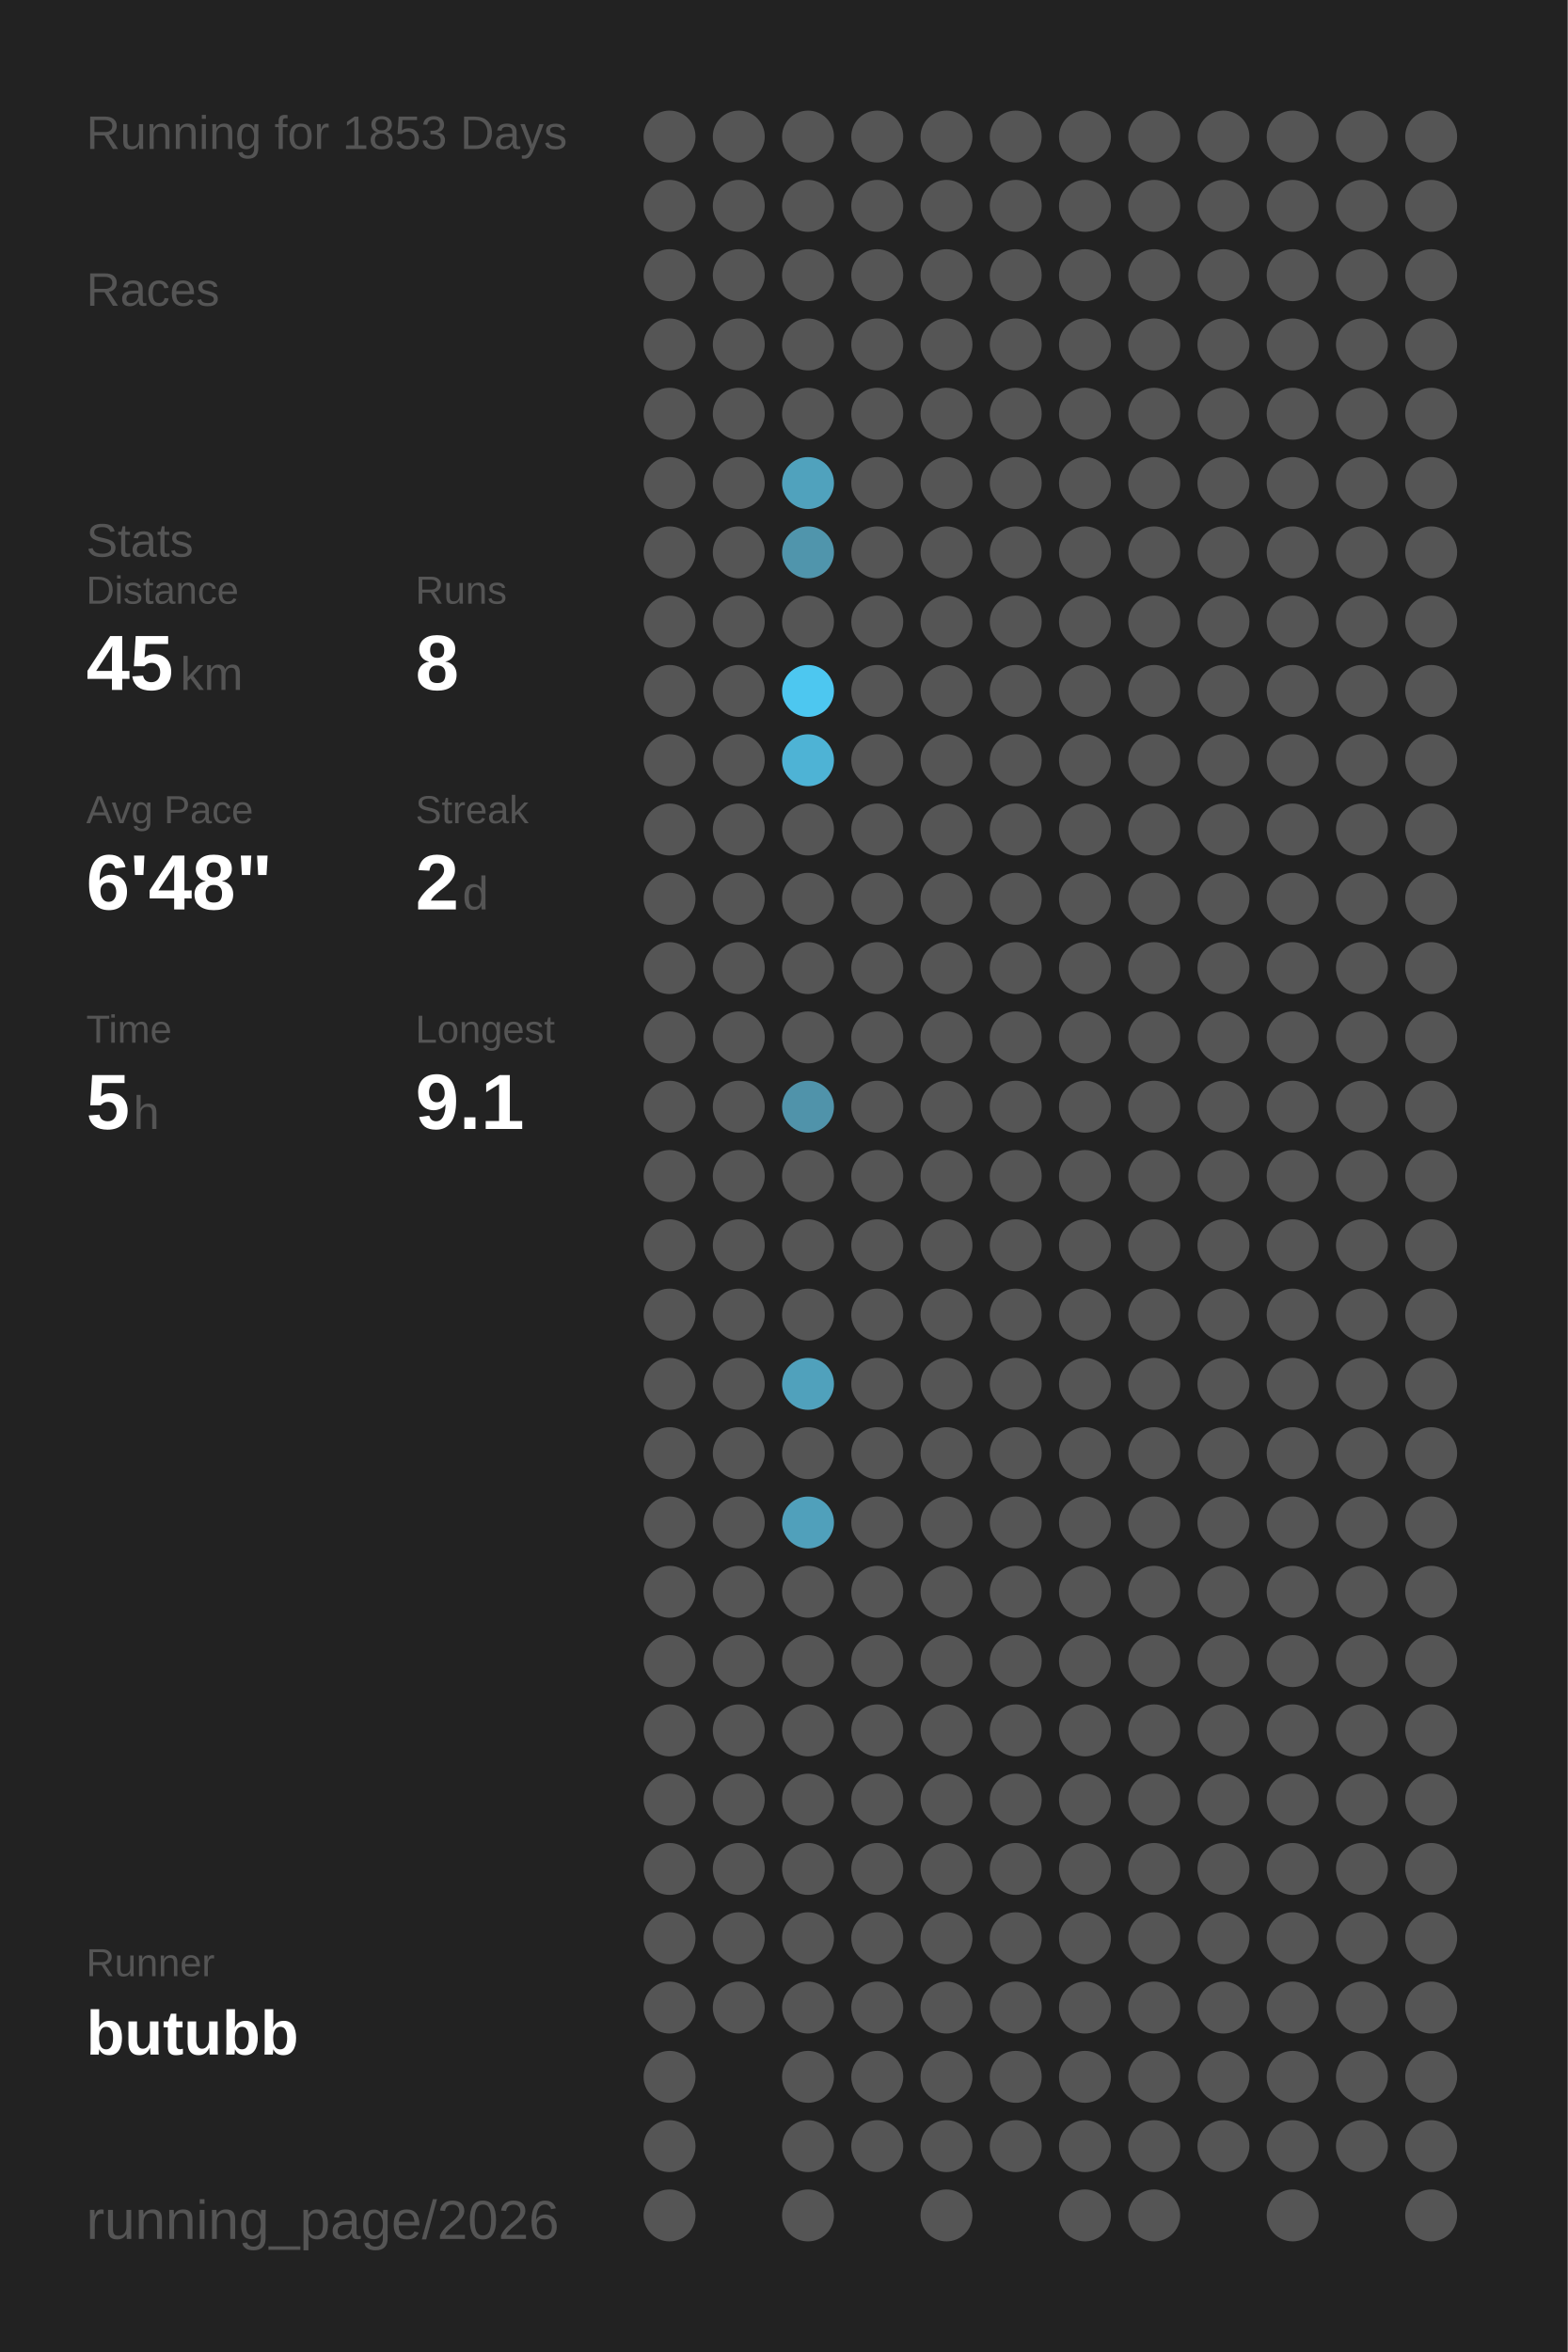
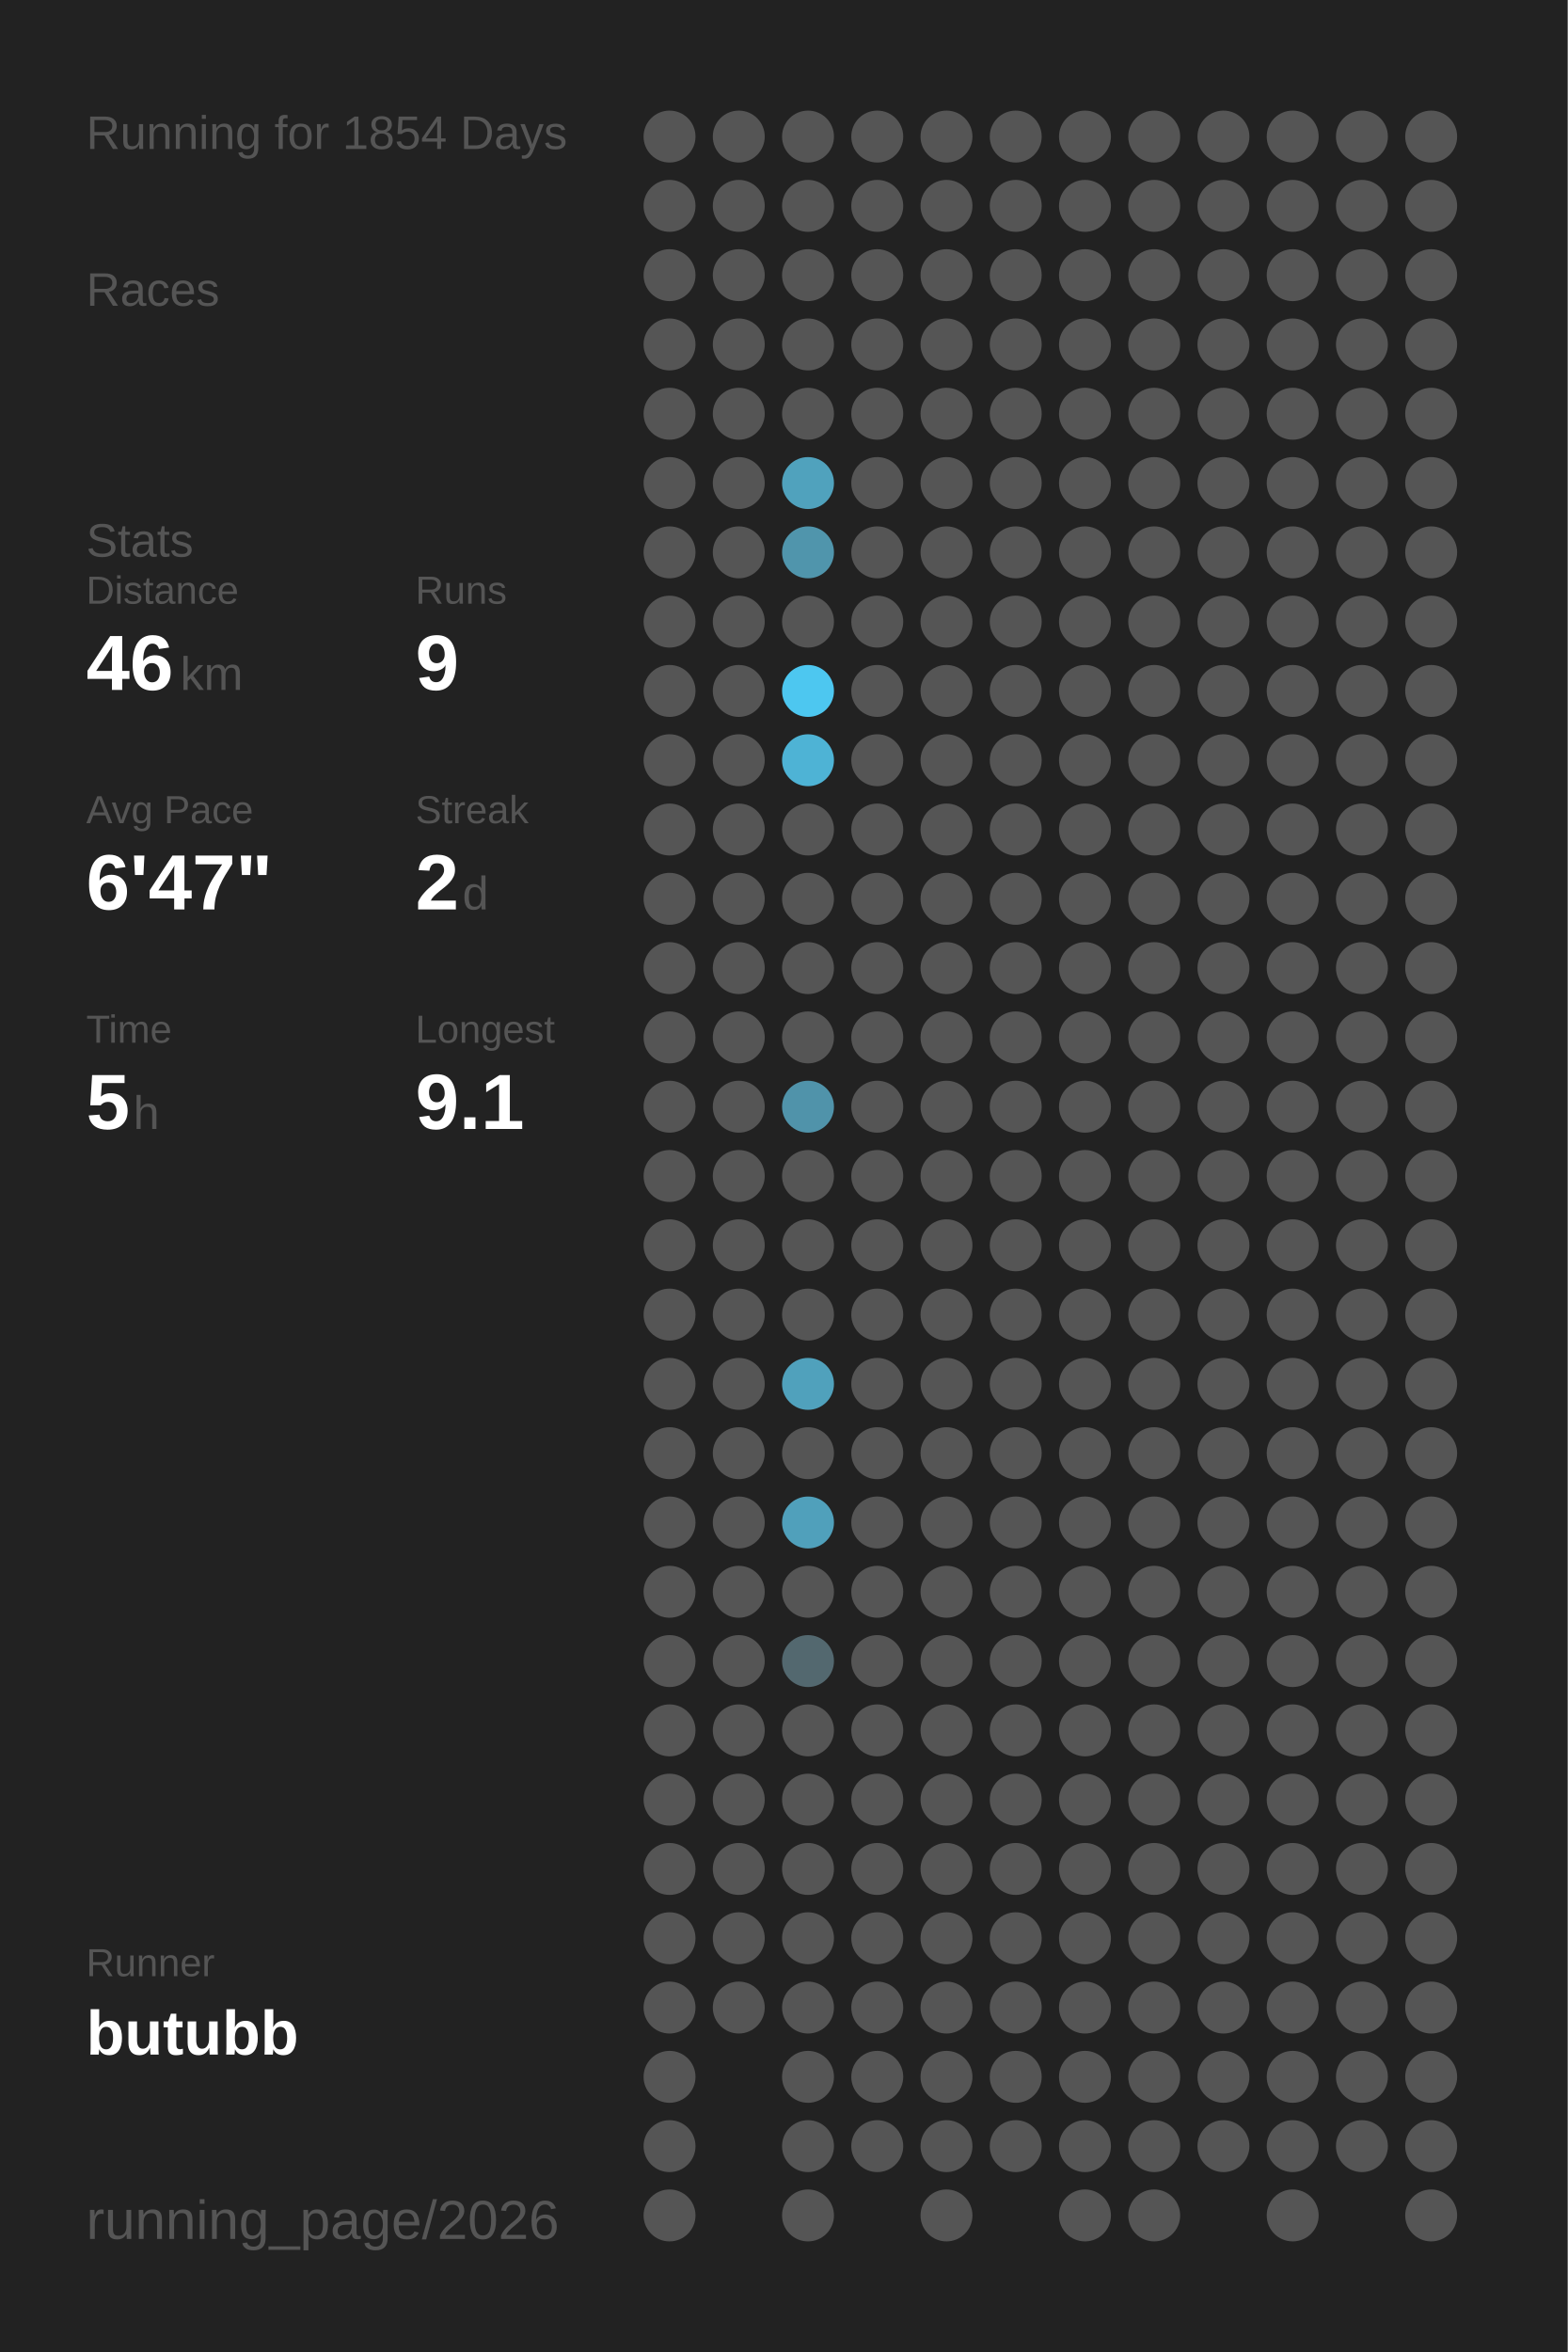
<svg xmlns="http://www.w3.org/2000/svg" baseProfile="full" height="300mm" version="1.1" viewBox="0,0,200,300" width="200mm">
  <defs />
  <rect fill="#222222" height="300" width="200" x="0" y="0" />
-   <text fill="#555555" style="font-size:6px; font-family:Arial;" x="11" y="19">Running for 1853 Days</text>
+   <text fill="#555555" style="font-size:6px; font-family:Arial;" x="11" y="19">Running for 1854 Days</text>
  <text fill="#555555" style="font-size:6px; font-family:Arial;" x="11" y="39">Races</text>
  <text fill="#555555" style="font-size:6px; font-family:Arial;" x="11" y="71">Stats</text>
  <text fill="#555555" style="font-size:5px; font-family:Arial;" x="11" y="77">Distance</text>
-   <text fill="#FFFFFF" style="font-size:10px; font-family:Arial; font-weight:bold;" x="11" y="88">45</text>
+   <text fill="#FFFFFF" style="font-size:10px; font-family:Arial; font-weight:bold;" x="11" y="88">46</text>
  <text fill="#555555" style="font-size:6px; font-family:Arial;" x="23" y="88">km</text>
  <text fill="#555555" style="font-size:5px; font-family:Arial;" x="53" y="77">Runs</text>
-   <text fill="#FFFFFF" style="font-size:10px; font-family:Arial; font-weight:bold;" x="53" y="88">8</text>
+   <text fill="#FFFFFF" style="font-size:10px; font-family:Arial; font-weight:bold;" x="53" y="88">9</text>
  <text fill="#555555" style="font-size:5px; font-family:Arial;" x="11" y="105">Avg Pace</text>
-   <text fill="#FFFFFF" style="font-size:10px; font-family:Arial; font-weight:bold;" x="11" y="116">6'48"</text>
+   <text fill="#FFFFFF" style="font-size:10px; font-family:Arial; font-weight:bold;" x="11" y="116">6'47"</text>
  <text fill="#555555" style="font-size:5px; font-family:Arial;" x="53" y="105">Streak</text>
  <text fill="#FFFFFF" style="font-size:10px; font-family:Arial; font-weight:bold;" x="53" y="116">2</text>
  <text fill="#555555" style="font-size:6px; font-family:Arial;" x="59" y="116">d</text>
  <text fill="#555555" style="font-size:5px; font-family:Arial;" x="11" y="133">Time</text>
  <text fill="#FFFFFF" style="font-size:10px; font-family:Arial; font-weight:bold;" x="11" y="144">5</text>
  <text fill="#555555" style="font-size:6px; font-family:Arial;" x="17" y="144">h</text>
  <text fill="#555555" style="font-size:5px; font-family:Arial;" x="53" y="133">Longest</text>
  <text fill="#FFFFFF" style="font-size:10px; font-family:Arial; font-weight:bold;" x="53" y="144">9.1</text>
  <text fill="#555555" style="font-size:5px; font-family:Arial;" x="11" y="252.065">Runner</text>
  <text fill="#FFFFFF" style="font-size:8px; font-family:Arial; font-weight:bold;" x="11" y="262.065">butubb</text>
  <text fill="#555555" style="font-size:7px; font-family:Arial;" x="11" y="285.581">running_page/2026</text>
  <circle cx="85.417" cy="17.419" fill="#555555" r="3.312" />
  <circle cx="85.417" cy="26.258" fill="#555555" r="3.312" />
  <circle cx="85.417" cy="35.097" fill="#555555" r="3.312" />
  <circle cx="85.417" cy="43.935" fill="#555555" r="3.312" />
  <circle cx="85.417" cy="52.774" fill="#555555" r="3.312" />
  <circle cx="85.417" cy="61.613" fill="#555555" r="3.312" />
  <circle cx="85.417" cy="70.452" fill="#555555" r="3.312" />
  <circle cx="85.417" cy="79.29" fill="#555555" r="3.312" />
  <circle cx="85.417" cy="88.129" fill="#555555" r="3.312" />
  <circle cx="85.417" cy="96.968" fill="#555555" r="3.312" />
  <circle cx="85.417" cy="105.806" fill="#555555" r="3.312" />
  <circle cx="85.417" cy="114.645" fill="#555555" r="3.312" />
  <circle cx="85.417" cy="123.484" fill="#555555" r="3.312" />
  <circle cx="85.417" cy="132.323" fill="#555555" r="3.312" />
  <circle cx="85.417" cy="141.161" fill="#555555" r="3.312" />
  <circle cx="85.417" cy="150" fill="#555555" r="3.312" />
  <circle cx="85.417" cy="158.839" fill="#555555" r="3.312" />
  <circle cx="85.417" cy="167.677" fill="#555555" r="3.312" />
  <circle cx="85.417" cy="176.516" fill="#555555" r="3.312" />
  <circle cx="85.417" cy="185.355" fill="#555555" r="3.312" />
  <circle cx="85.417" cy="194.194" fill="#555555" r="3.312" />
  <circle cx="85.417" cy="203.032" fill="#555555" r="3.312" />
  <circle cx="85.417" cy="211.871" fill="#555555" r="3.312" />
  <circle cx="85.417" cy="220.71" fill="#555555" r="3.312" />
  <circle cx="85.417" cy="229.548" fill="#555555" r="3.312" />
  <circle cx="85.417" cy="238.387" fill="#555555" r="3.312" />
  <circle cx="85.417" cy="247.226" fill="#555555" r="3.312" />
  <circle cx="85.417" cy="256.065" fill="#555555" r="3.312" />
  <circle cx="85.417" cy="264.903" fill="#555555" r="3.312" />
  <circle cx="85.417" cy="273.742" fill="#555555" r="3.312" />
  <circle cx="85.417" cy="282.581" fill="#555555" r="3.312" />
  <circle cx="94.25" cy="17.419" fill="#555555" r="3.312" />
  <circle cx="94.25" cy="26.258" fill="#555555" r="3.312" />
  <circle cx="94.25" cy="35.097" fill="#555555" r="3.312" />
  <circle cx="94.25" cy="43.935" fill="#555555" r="3.312" />
  <circle cx="94.25" cy="52.774" fill="#555555" r="3.312" />
  <circle cx="94.25" cy="61.613" fill="#555555" r="3.312" />
  <circle cx="94.25" cy="70.452" fill="#555555" r="3.312" />
  <circle cx="94.25" cy="79.29" fill="#555555" r="3.312" />
  <circle cx="94.25" cy="88.129" fill="#555555" r="3.312" />
  <circle cx="94.25" cy="96.968" fill="#555555" r="3.312" />
  <circle cx="94.25" cy="105.806" fill="#555555" r="3.312" />
  <circle cx="94.25" cy="114.645" fill="#555555" r="3.312" />
  <circle cx="94.25" cy="123.484" fill="#555555" r="3.312" />
  <circle cx="94.25" cy="132.323" fill="#555555" r="3.312" />
  <circle cx="94.25" cy="141.161" fill="#555555" r="3.312" />
  <circle cx="94.25" cy="150" fill="#555555" r="3.312" />
  <circle cx="94.25" cy="158.839" fill="#555555" r="3.312" />
  <circle cx="94.25" cy="167.677" fill="#555555" r="3.312" />
  <circle cx="94.25" cy="176.516" fill="#555555" r="3.312" />
  <circle cx="94.25" cy="185.355" fill="#555555" r="3.312" />
  <circle cx="94.25" cy="194.194" fill="#555555" r="3.312" />
  <circle cx="94.25" cy="203.032" fill="#555555" r="3.312" />
  <circle cx="94.25" cy="211.871" fill="#555555" r="3.312" />
  <circle cx="94.25" cy="220.71" fill="#555555" r="3.312" />
  <circle cx="94.25" cy="229.548" fill="#555555" r="3.312" />
  <circle cx="94.25" cy="238.387" fill="#555555" r="3.312" />
  <circle cx="94.25" cy="247.226" fill="#555555" r="3.312" />
  <circle cx="94.25" cy="256.065" fill="#555555" r="3.312" />
  <circle cx="103.083" cy="17.419" fill="#555555" r="3.312" />
  <circle cx="103.083" cy="26.258" fill="#555555" r="3.312" />
  <circle cx="103.083" cy="35.097" fill="#555555" r="3.312" />
  <circle cx="103.083" cy="43.935" fill="#555555" r="3.312" />
  <circle cx="103.083" cy="52.774" fill="#555555" r="3.312" />
  <circle cx="103.083" cy="61.613" fill="#50a2bd" r="3.312" />
  <circle cx="103.083" cy="70.452" fill="#5095ac" r="3.312" />
  <circle cx="103.083" cy="79.29" fill="#555555" r="3.312" />
  <circle cx="103.083" cy="88.129" fill="#4dc7f0" r="3.312" />
  <circle cx="103.083" cy="96.968" fill="#4eb3d5" r="3.312" />
  <circle cx="103.083" cy="105.806" fill="#555555" r="3.312" />
  <circle cx="103.083" cy="114.645" fill="#555555" r="3.312" />
  <circle cx="103.083" cy="123.484" fill="#555555" r="3.312" />
  <circle cx="103.083" cy="132.323" fill="#555555" r="3.312" />
  <circle cx="103.083" cy="141.161" fill="#5093aa" r="3.312" />
  <circle cx="103.083" cy="150" fill="#555555" r="3.312" />
  <circle cx="103.083" cy="158.839" fill="#555555" r="3.312" />
  <circle cx="103.083" cy="167.677" fill="#555555" r="3.312" />
  <circle cx="103.083" cy="176.516" fill="#50a1bc" r="3.312" />
  <circle cx="103.083" cy="185.355" fill="#555555" r="3.312" />
  <circle cx="103.083" cy="194.194" fill="#50a0bb" r="3.312" />
  <circle cx="103.083" cy="203.032" fill="#555555" r="3.312" />
-   <circle cx="103.083" cy="211.871" fill="#555555" r="3.312" />
+   <circle cx="103.083" cy="211.871" fill="#53686f" r="3.312" />
  <circle cx="103.083" cy="220.71" fill="#555555" r="3.312" />
  <circle cx="103.083" cy="229.548" fill="#555555" r="3.312" />
  <circle cx="103.083" cy="238.387" fill="#555555" r="3.312" />
  <circle cx="103.083" cy="247.226" fill="#555555" r="3.312" />
  <circle cx="103.083" cy="256.065" fill="#555555" r="3.312" />
  <circle cx="103.083" cy="264.903" fill="#555555" r="3.312" />
  <circle cx="103.083" cy="273.742" fill="#555555" r="3.312" />
  <circle cx="103.083" cy="282.581" fill="#555555" r="3.312" />
  <circle cx="111.917" cy="17.419" fill="#555555" r="3.312" />
  <circle cx="111.917" cy="26.258" fill="#555555" r="3.312" />
  <circle cx="111.917" cy="35.097" fill="#555555" r="3.312" />
  <circle cx="111.917" cy="43.935" fill="#555555" r="3.312" />
  <circle cx="111.917" cy="52.774" fill="#555555" r="3.312" />
  <circle cx="111.917" cy="61.613" fill="#555555" r="3.312" />
  <circle cx="111.917" cy="70.452" fill="#555555" r="3.312" />
  <circle cx="111.917" cy="79.29" fill="#555555" r="3.312" />
  <circle cx="111.917" cy="88.129" fill="#555555" r="3.312" />
  <circle cx="111.917" cy="96.968" fill="#555555" r="3.312" />
  <circle cx="111.917" cy="105.806" fill="#555555" r="3.312" />
  <circle cx="111.917" cy="114.645" fill="#555555" r="3.312" />
  <circle cx="111.917" cy="123.484" fill="#555555" r="3.312" />
  <circle cx="111.917" cy="132.323" fill="#555555" r="3.312" />
  <circle cx="111.917" cy="141.161" fill="#555555" r="3.312" />
  <circle cx="111.917" cy="150" fill="#555555" r="3.312" />
  <circle cx="111.917" cy="158.839" fill="#555555" r="3.312" />
  <circle cx="111.917" cy="167.677" fill="#555555" r="3.312" />
  <circle cx="111.917" cy="176.516" fill="#555555" r="3.312" />
  <circle cx="111.917" cy="185.355" fill="#555555" r="3.312" />
  <circle cx="111.917" cy="194.194" fill="#555555" r="3.312" />
  <circle cx="111.917" cy="203.032" fill="#555555" r="3.312" />
  <circle cx="111.917" cy="211.871" fill="#555555" r="3.312" />
  <circle cx="111.917" cy="220.71" fill="#555555" r="3.312" />
  <circle cx="111.917" cy="229.548" fill="#555555" r="3.312" />
  <circle cx="111.917" cy="238.387" fill="#555555" r="3.312" />
  <circle cx="111.917" cy="247.226" fill="#555555" r="3.312" />
  <circle cx="111.917" cy="256.065" fill="#555555" r="3.312" />
  <circle cx="111.917" cy="264.903" fill="#555555" r="3.312" />
  <circle cx="111.917" cy="273.742" fill="#555555" r="3.312" />
  <circle cx="120.75" cy="17.419" fill="#555555" r="3.312" />
  <circle cx="120.75" cy="26.258" fill="#555555" r="3.312" />
  <circle cx="120.75" cy="35.097" fill="#555555" r="3.312" />
  <circle cx="120.75" cy="43.935" fill="#555555" r="3.312" />
  <circle cx="120.75" cy="52.774" fill="#555555" r="3.312" />
  <circle cx="120.75" cy="61.613" fill="#555555" r="3.312" />
  <circle cx="120.75" cy="70.452" fill="#555555" r="3.312" />
  <circle cx="120.75" cy="79.29" fill="#555555" r="3.312" />
  <circle cx="120.75" cy="88.129" fill="#555555" r="3.312" />
  <circle cx="120.75" cy="96.968" fill="#555555" r="3.312" />
  <circle cx="120.75" cy="105.806" fill="#555555" r="3.312" />
  <circle cx="120.75" cy="114.645" fill="#555555" r="3.312" />
  <circle cx="120.75" cy="123.484" fill="#555555" r="3.312" />
  <circle cx="120.75" cy="132.323" fill="#555555" r="3.312" />
  <circle cx="120.75" cy="141.161" fill="#555555" r="3.312" />
  <circle cx="120.75" cy="150" fill="#555555" r="3.312" />
  <circle cx="120.75" cy="158.839" fill="#555555" r="3.312" />
  <circle cx="120.75" cy="167.677" fill="#555555" r="3.312" />
  <circle cx="120.75" cy="176.516" fill="#555555" r="3.312" />
  <circle cx="120.75" cy="185.355" fill="#555555" r="3.312" />
  <circle cx="120.75" cy="194.194" fill="#555555" r="3.312" />
  <circle cx="120.75" cy="203.032" fill="#555555" r="3.312" />
  <circle cx="120.75" cy="211.871" fill="#555555" r="3.312" />
  <circle cx="120.75" cy="220.71" fill="#555555" r="3.312" />
  <circle cx="120.75" cy="229.548" fill="#555555" r="3.312" />
  <circle cx="120.75" cy="238.387" fill="#555555" r="3.312" />
  <circle cx="120.75" cy="247.226" fill="#555555" r="3.312" />
  <circle cx="120.75" cy="256.065" fill="#555555" r="3.312" />
  <circle cx="120.75" cy="264.903" fill="#555555" r="3.312" />
  <circle cx="120.75" cy="273.742" fill="#555555" r="3.312" />
  <circle cx="120.75" cy="282.581" fill="#555555" r="3.312" />
  <circle cx="129.583" cy="17.419" fill="#555555" r="3.312" />
  <circle cx="129.583" cy="26.258" fill="#555555" r="3.312" />
  <circle cx="129.583" cy="35.097" fill="#555555" r="3.312" />
  <circle cx="129.583" cy="43.935" fill="#555555" r="3.312" />
  <circle cx="129.583" cy="52.774" fill="#555555" r="3.312" />
  <circle cx="129.583" cy="61.613" fill="#555555" r="3.312" />
  <circle cx="129.583" cy="70.452" fill="#555555" r="3.312" />
  <circle cx="129.583" cy="79.29" fill="#555555" r="3.312" />
  <circle cx="129.583" cy="88.129" fill="#555555" r="3.312" />
  <circle cx="129.583" cy="96.968" fill="#555555" r="3.312" />
  <circle cx="129.583" cy="105.806" fill="#555555" r="3.312" />
  <circle cx="129.583" cy="114.645" fill="#555555" r="3.312" />
  <circle cx="129.583" cy="123.484" fill="#555555" r="3.312" />
  <circle cx="129.583" cy="132.323" fill="#555555" r="3.312" />
  <circle cx="129.583" cy="141.161" fill="#555555" r="3.312" />
  <circle cx="129.583" cy="150" fill="#555555" r="3.312" />
  <circle cx="129.583" cy="158.839" fill="#555555" r="3.312" />
  <circle cx="129.583" cy="167.677" fill="#555555" r="3.312" />
  <circle cx="129.583" cy="176.516" fill="#555555" r="3.312" />
  <circle cx="129.583" cy="185.355" fill="#555555" r="3.312" />
  <circle cx="129.583" cy="194.194" fill="#555555" r="3.312" />
  <circle cx="129.583" cy="203.032" fill="#555555" r="3.312" />
  <circle cx="129.583" cy="211.871" fill="#555555" r="3.312" />
  <circle cx="129.583" cy="220.71" fill="#555555" r="3.312" />
  <circle cx="129.583" cy="229.548" fill="#555555" r="3.312" />
  <circle cx="129.583" cy="238.387" fill="#555555" r="3.312" />
  <circle cx="129.583" cy="247.226" fill="#555555" r="3.312" />
  <circle cx="129.583" cy="256.065" fill="#555555" r="3.312" />
  <circle cx="129.583" cy="264.903" fill="#555555" r="3.312" />
  <circle cx="129.583" cy="273.742" fill="#555555" r="3.312" />
  <circle cx="138.417" cy="17.419" fill="#555555" r="3.312" />
  <circle cx="138.417" cy="26.258" fill="#555555" r="3.312" />
  <circle cx="138.417" cy="35.097" fill="#555555" r="3.312" />
  <circle cx="138.417" cy="43.935" fill="#555555" r="3.312" />
  <circle cx="138.417" cy="52.774" fill="#555555" r="3.312" />
  <circle cx="138.417" cy="61.613" fill="#555555" r="3.312" />
  <circle cx="138.417" cy="70.452" fill="#555555" r="3.312" />
  <circle cx="138.417" cy="79.29" fill="#555555" r="3.312" />
  <circle cx="138.417" cy="88.129" fill="#555555" r="3.312" />
  <circle cx="138.417" cy="96.968" fill="#555555" r="3.312" />
  <circle cx="138.417" cy="105.806" fill="#555555" r="3.312" />
  <circle cx="138.417" cy="114.645" fill="#555555" r="3.312" />
  <circle cx="138.417" cy="123.484" fill="#555555" r="3.312" />
  <circle cx="138.417" cy="132.323" fill="#555555" r="3.312" />
  <circle cx="138.417" cy="141.161" fill="#555555" r="3.312" />
  <circle cx="138.417" cy="150" fill="#555555" r="3.312" />
  <circle cx="138.417" cy="158.839" fill="#555555" r="3.312" />
  <circle cx="138.417" cy="167.677" fill="#555555" r="3.312" />
  <circle cx="138.417" cy="176.516" fill="#555555" r="3.312" />
  <circle cx="138.417" cy="185.355" fill="#555555" r="3.312" />
  <circle cx="138.417" cy="194.194" fill="#555555" r="3.312" />
  <circle cx="138.417" cy="203.032" fill="#555555" r="3.312" />
  <circle cx="138.417" cy="211.871" fill="#555555" r="3.312" />
  <circle cx="138.417" cy="220.71" fill="#555555" r="3.312" />
  <circle cx="138.417" cy="229.548" fill="#555555" r="3.312" />
  <circle cx="138.417" cy="238.387" fill="#555555" r="3.312" />
  <circle cx="138.417" cy="247.226" fill="#555555" r="3.312" />
  <circle cx="138.417" cy="256.065" fill="#555555" r="3.312" />
  <circle cx="138.417" cy="264.903" fill="#555555" r="3.312" />
  <circle cx="138.417" cy="273.742" fill="#555555" r="3.312" />
  <circle cx="138.417" cy="282.581" fill="#555555" r="3.312" />
  <circle cx="147.25" cy="17.419" fill="#555555" r="3.312" />
  <circle cx="147.25" cy="26.258" fill="#555555" r="3.312" />
  <circle cx="147.25" cy="35.097" fill="#555555" r="3.312" />
  <circle cx="147.25" cy="43.935" fill="#555555" r="3.312" />
  <circle cx="147.25" cy="52.774" fill="#555555" r="3.312" />
  <circle cx="147.25" cy="61.613" fill="#555555" r="3.312" />
  <circle cx="147.25" cy="70.452" fill="#555555" r="3.312" />
  <circle cx="147.25" cy="79.29" fill="#555555" r="3.312" />
  <circle cx="147.25" cy="88.129" fill="#555555" r="3.312" />
  <circle cx="147.25" cy="96.968" fill="#555555" r="3.312" />
  <circle cx="147.25" cy="105.806" fill="#555555" r="3.312" />
  <circle cx="147.25" cy="114.645" fill="#555555" r="3.312" />
  <circle cx="147.25" cy="123.484" fill="#555555" r="3.312" />
  <circle cx="147.25" cy="132.323" fill="#555555" r="3.312" />
  <circle cx="147.25" cy="141.161" fill="#555555" r="3.312" />
  <circle cx="147.25" cy="150" fill="#555555" r="3.312" />
  <circle cx="147.25" cy="158.839" fill="#555555" r="3.312" />
  <circle cx="147.25" cy="167.677" fill="#555555" r="3.312" />
  <circle cx="147.25" cy="176.516" fill="#555555" r="3.312" />
  <circle cx="147.25" cy="185.355" fill="#555555" r="3.312" />
  <circle cx="147.25" cy="194.194" fill="#555555" r="3.312" />
  <circle cx="147.25" cy="203.032" fill="#555555" r="3.312" />
  <circle cx="147.25" cy="211.871" fill="#555555" r="3.312" />
  <circle cx="147.25" cy="220.71" fill="#555555" r="3.312" />
  <circle cx="147.25" cy="229.548" fill="#555555" r="3.312" />
  <circle cx="147.25" cy="238.387" fill="#555555" r="3.312" />
  <circle cx="147.25" cy="247.226" fill="#555555" r="3.312" />
  <circle cx="147.25" cy="256.065" fill="#555555" r="3.312" />
  <circle cx="147.25" cy="264.903" fill="#555555" r="3.312" />
  <circle cx="147.25" cy="273.742" fill="#555555" r="3.312" />
  <circle cx="147.25" cy="282.581" fill="#555555" r="3.312" />
  <circle cx="156.083" cy="17.419" fill="#555555" r="3.312" />
  <circle cx="156.083" cy="26.258" fill="#555555" r="3.312" />
  <circle cx="156.083" cy="35.097" fill="#555555" r="3.312" />
  <circle cx="156.083" cy="43.935" fill="#555555" r="3.312" />
  <circle cx="156.083" cy="52.774" fill="#555555" r="3.312" />
  <circle cx="156.083" cy="61.613" fill="#555555" r="3.312" />
  <circle cx="156.083" cy="70.452" fill="#555555" r="3.312" />
  <circle cx="156.083" cy="79.29" fill="#555555" r="3.312" />
  <circle cx="156.083" cy="88.129" fill="#555555" r="3.312" />
  <circle cx="156.083" cy="96.968" fill="#555555" r="3.312" />
  <circle cx="156.083" cy="105.806" fill="#555555" r="3.312" />
  <circle cx="156.083" cy="114.645" fill="#555555" r="3.312" />
  <circle cx="156.083" cy="123.484" fill="#555555" r="3.312" />
  <circle cx="156.083" cy="132.323" fill="#555555" r="3.312" />
  <circle cx="156.083" cy="141.161" fill="#555555" r="3.312" />
  <circle cx="156.083" cy="150" fill="#555555" r="3.312" />
  <circle cx="156.083" cy="158.839" fill="#555555" r="3.312" />
  <circle cx="156.083" cy="167.677" fill="#555555" r="3.312" />
  <circle cx="156.083" cy="176.516" fill="#555555" r="3.312" />
  <circle cx="156.083" cy="185.355" fill="#555555" r="3.312" />
  <circle cx="156.083" cy="194.194" fill="#555555" r="3.312" />
  <circle cx="156.083" cy="203.032" fill="#555555" r="3.312" />
  <circle cx="156.083" cy="211.871" fill="#555555" r="3.312" />
  <circle cx="156.083" cy="220.71" fill="#555555" r="3.312" />
  <circle cx="156.083" cy="229.548" fill="#555555" r="3.312" />
  <circle cx="156.083" cy="238.387" fill="#555555" r="3.312" />
  <circle cx="156.083" cy="247.226" fill="#555555" r="3.312" />
  <circle cx="156.083" cy="256.065" fill="#555555" r="3.312" />
  <circle cx="156.083" cy="264.903" fill="#555555" r="3.312" />
  <circle cx="156.083" cy="273.742" fill="#555555" r="3.312" />
  <circle cx="164.917" cy="17.419" fill="#555555" r="3.312" />
  <circle cx="164.917" cy="26.258" fill="#555555" r="3.312" />
  <circle cx="164.917" cy="35.097" fill="#555555" r="3.312" />
  <circle cx="164.917" cy="43.935" fill="#555555" r="3.312" />
  <circle cx="164.917" cy="52.774" fill="#555555" r="3.312" />
  <circle cx="164.917" cy="61.613" fill="#555555" r="3.312" />
  <circle cx="164.917" cy="70.452" fill="#555555" r="3.312" />
  <circle cx="164.917" cy="79.29" fill="#555555" r="3.312" />
  <circle cx="164.917" cy="88.129" fill="#555555" r="3.312" />
  <circle cx="164.917" cy="96.968" fill="#555555" r="3.312" />
  <circle cx="164.917" cy="105.806" fill="#555555" r="3.312" />
  <circle cx="164.917" cy="114.645" fill="#555555" r="3.312" />
  <circle cx="164.917" cy="123.484" fill="#555555" r="3.312" />
  <circle cx="164.917" cy="132.323" fill="#555555" r="3.312" />
  <circle cx="164.917" cy="141.161" fill="#555555" r="3.312" />
  <circle cx="164.917" cy="150" fill="#555555" r="3.312" />
  <circle cx="164.917" cy="158.839" fill="#555555" r="3.312" />
  <circle cx="164.917" cy="167.677" fill="#555555" r="3.312" />
  <circle cx="164.917" cy="176.516" fill="#555555" r="3.312" />
  <circle cx="164.917" cy="185.355" fill="#555555" r="3.312" />
  <circle cx="164.917" cy="194.194" fill="#555555" r="3.312" />
  <circle cx="164.917" cy="203.032" fill="#555555" r="3.312" />
  <circle cx="164.917" cy="211.871" fill="#555555" r="3.312" />
  <circle cx="164.917" cy="220.71" fill="#555555" r="3.312" />
  <circle cx="164.917" cy="229.548" fill="#555555" r="3.312" />
  <circle cx="164.917" cy="238.387" fill="#555555" r="3.312" />
  <circle cx="164.917" cy="247.226" fill="#555555" r="3.312" />
  <circle cx="164.917" cy="256.065" fill="#555555" r="3.312" />
  <circle cx="164.917" cy="264.903" fill="#555555" r="3.312" />
  <circle cx="164.917" cy="273.742" fill="#555555" r="3.312" />
  <circle cx="164.917" cy="282.581" fill="#555555" r="3.312" />
  <circle cx="173.75" cy="17.419" fill="#555555" r="3.312" />
  <circle cx="173.75" cy="26.258" fill="#555555" r="3.312" />
  <circle cx="173.75" cy="35.097" fill="#555555" r="3.312" />
  <circle cx="173.75" cy="43.935" fill="#555555" r="3.312" />
  <circle cx="173.75" cy="52.774" fill="#555555" r="3.312" />
  <circle cx="173.75" cy="61.613" fill="#555555" r="3.312" />
  <circle cx="173.75" cy="70.452" fill="#555555" r="3.312" />
  <circle cx="173.75" cy="79.29" fill="#555555" r="3.312" />
  <circle cx="173.75" cy="88.129" fill="#555555" r="3.312" />
  <circle cx="173.75" cy="96.968" fill="#555555" r="3.312" />
  <circle cx="173.75" cy="105.806" fill="#555555" r="3.312" />
  <circle cx="173.75" cy="114.645" fill="#555555" r="3.312" />
  <circle cx="173.75" cy="123.484" fill="#555555" r="3.312" />
  <circle cx="173.75" cy="132.323" fill="#555555" r="3.312" />
  <circle cx="173.75" cy="141.161" fill="#555555" r="3.312" />
  <circle cx="173.75" cy="150" fill="#555555" r="3.312" />
  <circle cx="173.75" cy="158.839" fill="#555555" r="3.312" />
  <circle cx="173.75" cy="167.677" fill="#555555" r="3.312" />
  <circle cx="173.75" cy="176.516" fill="#555555" r="3.312" />
  <circle cx="173.75" cy="185.355" fill="#555555" r="3.312" />
  <circle cx="173.75" cy="194.194" fill="#555555" r="3.312" />
  <circle cx="173.75" cy="203.032" fill="#555555" r="3.312" />
  <circle cx="173.75" cy="211.871" fill="#555555" r="3.312" />
  <circle cx="173.75" cy="220.71" fill="#555555" r="3.312" />
  <circle cx="173.75" cy="229.548" fill="#555555" r="3.312" />
  <circle cx="173.75" cy="238.387" fill="#555555" r="3.312" />
  <circle cx="173.75" cy="247.226" fill="#555555" r="3.312" />
  <circle cx="173.75" cy="256.065" fill="#555555" r="3.312" />
  <circle cx="173.75" cy="264.903" fill="#555555" r="3.312" />
  <circle cx="173.75" cy="273.742" fill="#555555" r="3.312" />
  <circle cx="182.583" cy="17.419" fill="#555555" r="3.312" />
  <circle cx="182.583" cy="26.258" fill="#555555" r="3.312" />
  <circle cx="182.583" cy="35.097" fill="#555555" r="3.312" />
  <circle cx="182.583" cy="43.935" fill="#555555" r="3.312" />
  <circle cx="182.583" cy="52.774" fill="#555555" r="3.312" />
  <circle cx="182.583" cy="61.613" fill="#555555" r="3.312" />
  <circle cx="182.583" cy="70.452" fill="#555555" r="3.312" />
  <circle cx="182.583" cy="79.29" fill="#555555" r="3.312" />
  <circle cx="182.583" cy="88.129" fill="#555555" r="3.312" />
  <circle cx="182.583" cy="96.968" fill="#555555" r="3.312" />
  <circle cx="182.583" cy="105.806" fill="#555555" r="3.312" />
  <circle cx="182.583" cy="114.645" fill="#555555" r="3.312" />
  <circle cx="182.583" cy="123.484" fill="#555555" r="3.312" />
  <circle cx="182.583" cy="132.323" fill="#555555" r="3.312" />
  <circle cx="182.583" cy="141.161" fill="#555555" r="3.312" />
  <circle cx="182.583" cy="150" fill="#555555" r="3.312" />
  <circle cx="182.583" cy="158.839" fill="#555555" r="3.312" />
  <circle cx="182.583" cy="167.677" fill="#555555" r="3.312" />
  <circle cx="182.583" cy="176.516" fill="#555555" r="3.312" />
  <circle cx="182.583" cy="185.355" fill="#555555" r="3.312" />
  <circle cx="182.583" cy="194.194" fill="#555555" r="3.312" />
  <circle cx="182.583" cy="203.032" fill="#555555" r="3.312" />
  <circle cx="182.583" cy="211.871" fill="#555555" r="3.312" />
  <circle cx="182.583" cy="220.71" fill="#555555" r="3.312" />
  <circle cx="182.583" cy="229.548" fill="#555555" r="3.312" />
  <circle cx="182.583" cy="238.387" fill="#555555" r="3.312" />
  <circle cx="182.583" cy="247.226" fill="#555555" r="3.312" />
  <circle cx="182.583" cy="256.065" fill="#555555" r="3.312" />
  <circle cx="182.583" cy="264.903" fill="#555555" r="3.312" />
  <circle cx="182.583" cy="273.742" fill="#555555" r="3.312" />
  <circle cx="182.583" cy="282.581" fill="#555555" r="3.312" />
</svg>
